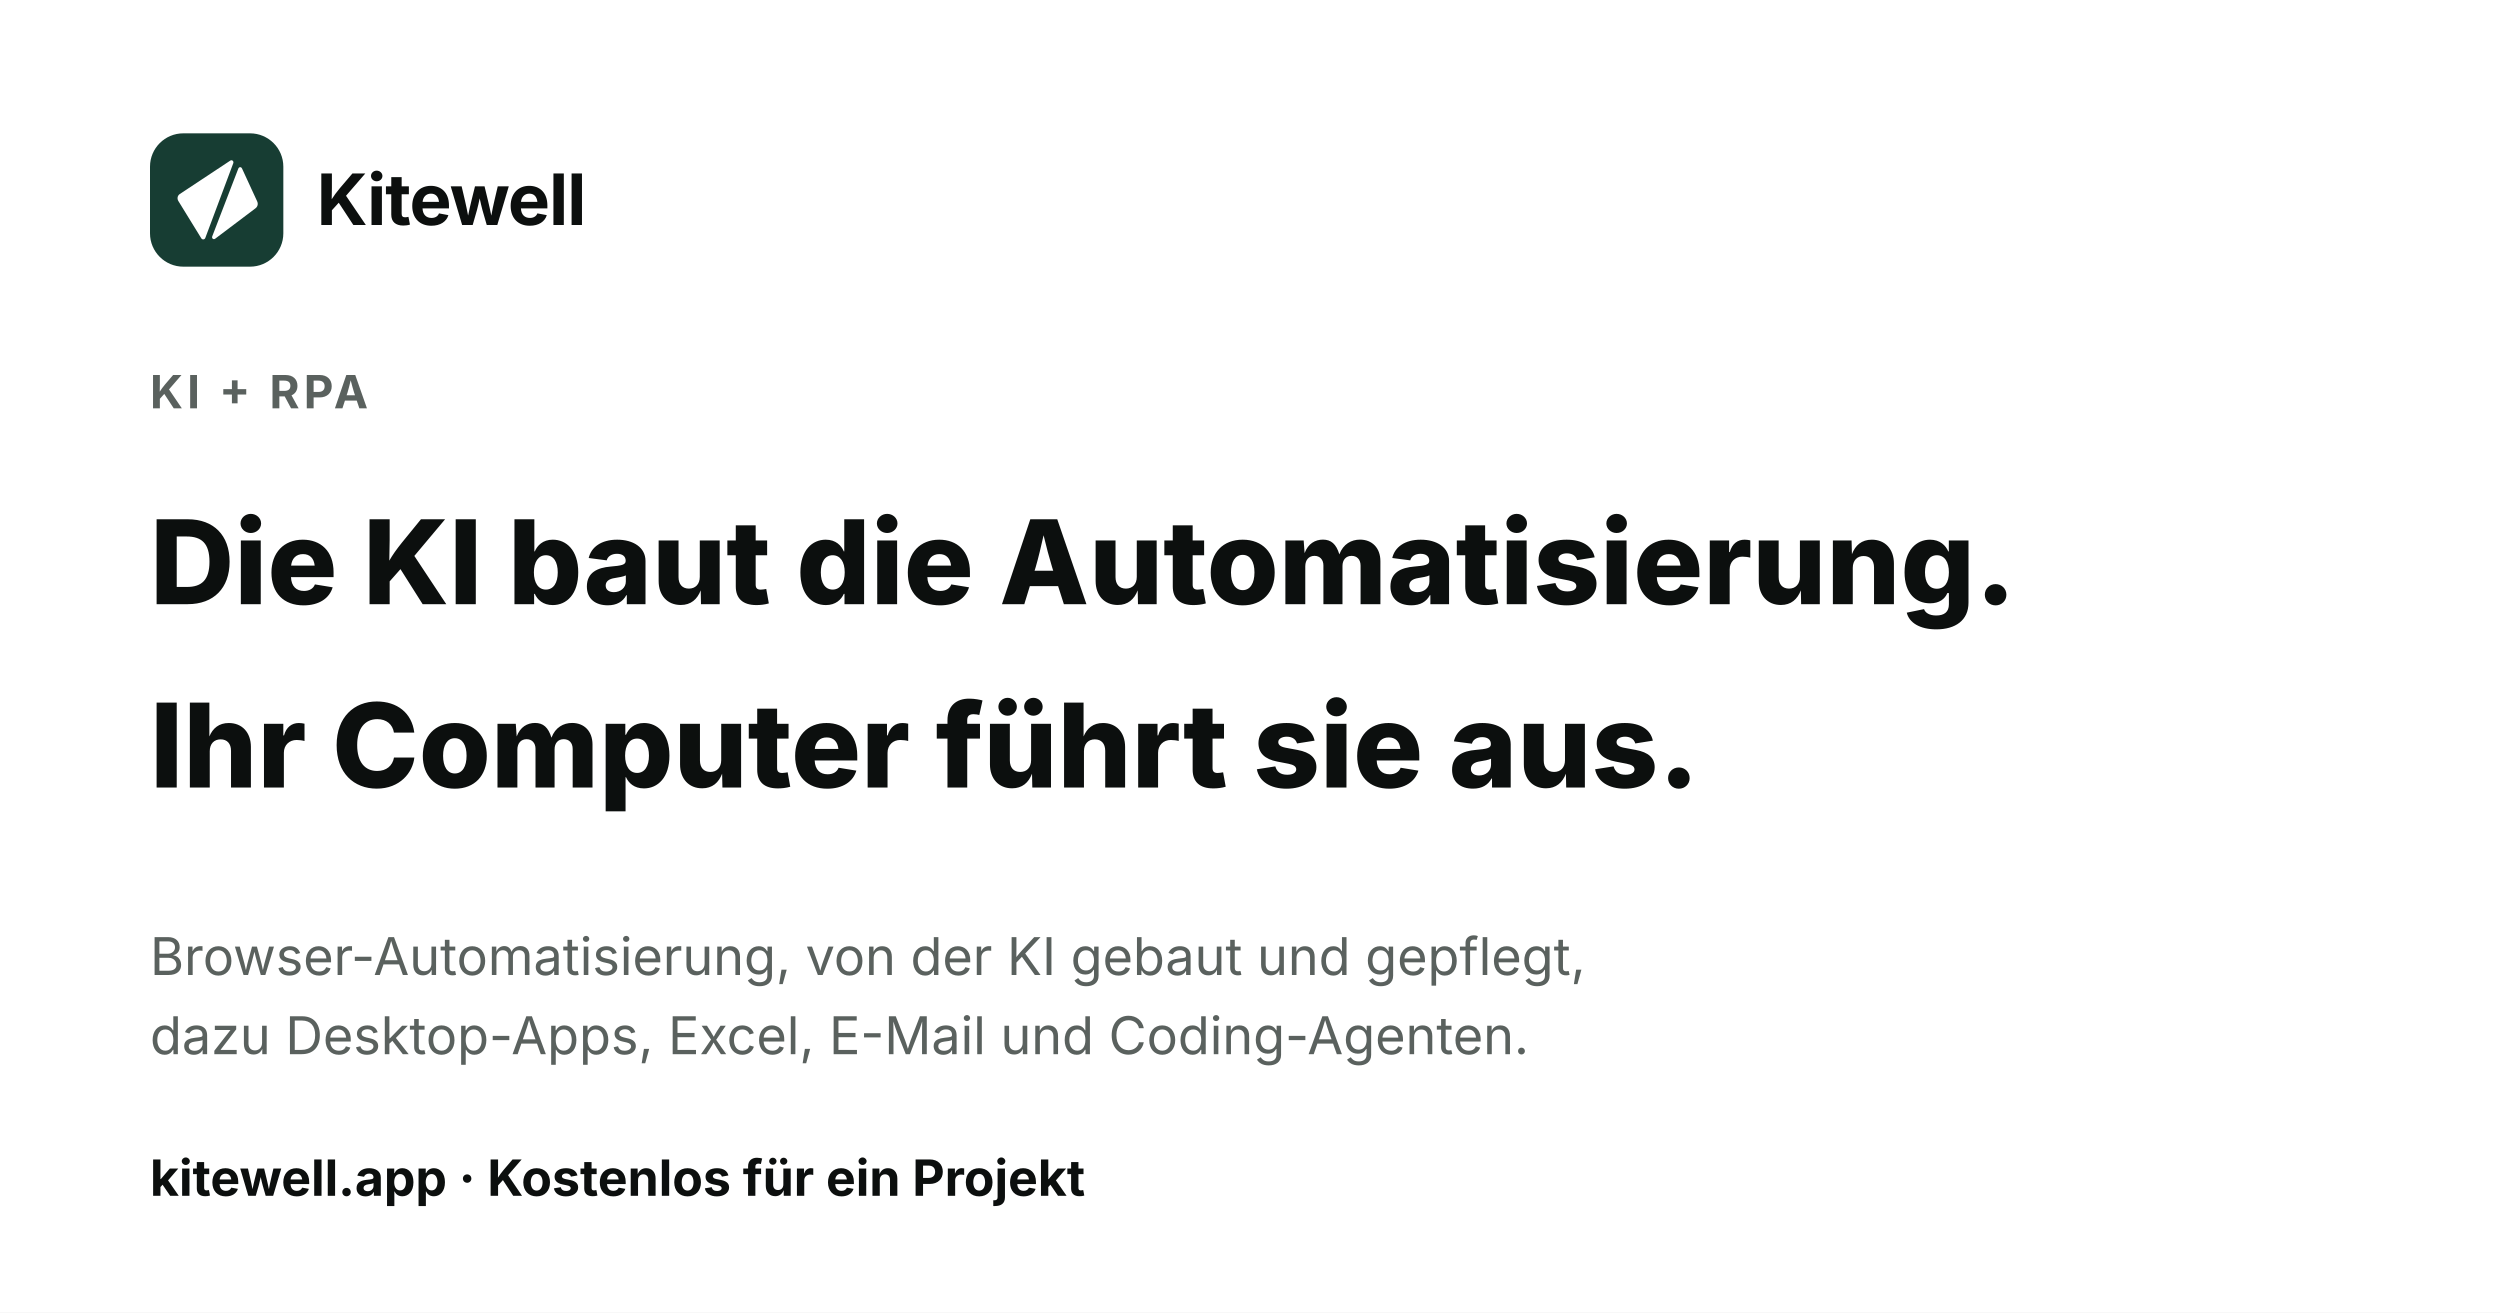
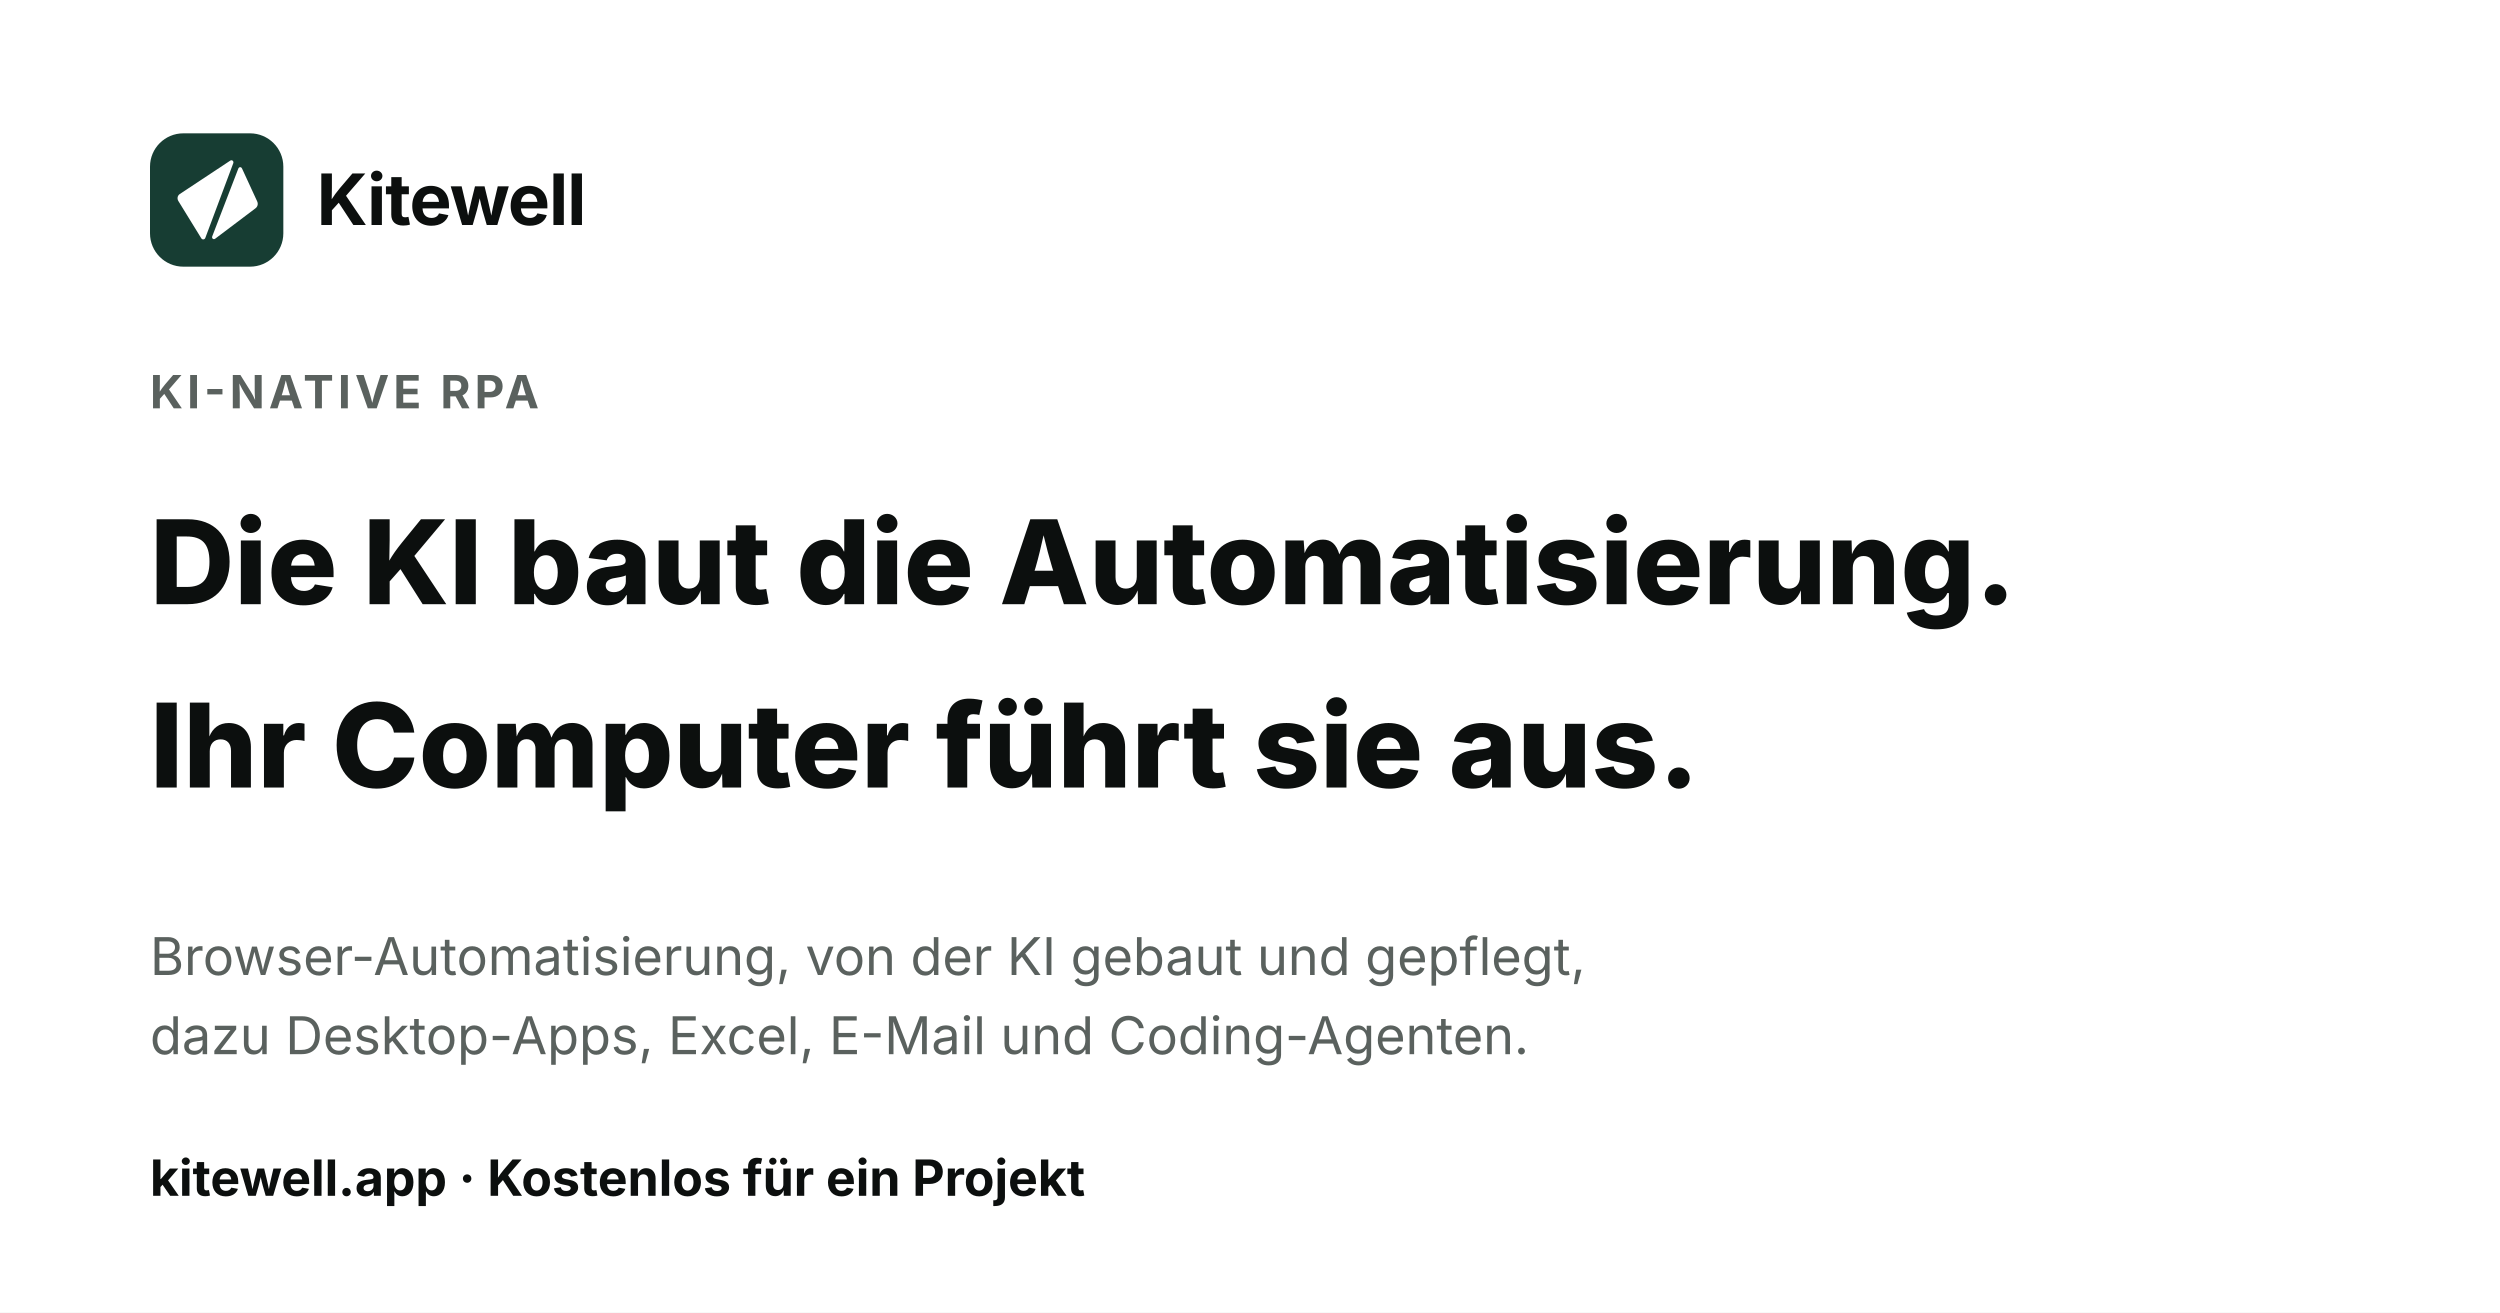
<svg xmlns="http://www.w3.org/2000/svg" width="1200" height="630" viewBox="0 0 1200 630">
  <rect width="1200" height="630" fill="#ffffff" />
  <svg x="72" y="64" width="64" height="64" viewBox="0 0 64 64">
    <rect width="64" height="64" rx="16" fill="#173d33" />
    <g transform="translate(10 10) scale(.6875)" fill="#ffffff">
      <path d="M41.5 4.5C42.7 3.7 44.1 4.9 43.6 6.3L24.1 58.4C23.7 59.7 22 59.9 21.3 58.8L5.3 32.8C4.2 31.1 4.6 28.9 6.3 27.8Z" />
      <path d="M47.1 10.1C47.6 8.8 49.1 8.7 49.7 10L60.3 33C61.1 34.7 60.6 36.7 59.1 37.8L31 59C29.8 59.9 28.4 58.8 28.9 57.4Z" />
    </g>
  </svg>
  <text x="152" y="108" fill="#0c0f0e" font-family="-apple-system, BlinkMacSystemFont, &quot;Helvetica Neue&quot;, sans-serif" font-size="34" font-weight="700" letter-spacing="-0.5">Kitewell</text>
-   <text x="72" y="196" fill="#5a615e" font-family="-apple-system, BlinkMacSystemFont, &quot;Helvetica Neue&quot;, sans-serif" font-size="22" font-weight="650" letter-spacing="2">KI + RPA</text>
+   <text x="72" y="196" fill="#5a615e" font-family="-apple-system, BlinkMacSystemFont, &quot;Helvetica Neue&quot;, sans-serif" font-size="22" font-weight="650" letter-spacing="2">KI-NATIVE RPA</text>
  <text x="72" y="290" fill="#0c0f0e" font-family="-apple-system, BlinkMacSystemFont, &quot;Helvetica Neue&quot;, sans-serif" font-size="56" font-weight="800">Die KI baut die Automatisierung.</text>
  <text x="72" y="378" fill="#0c0f0e" font-family="-apple-system, BlinkMacSystemFont, &quot;Helvetica Neue&quot;, sans-serif" font-size="56" font-weight="800">Ihr Computer führt sie aus.</text>
  <text x="72" y="468" fill="#5a615e" font-family="-apple-system, BlinkMacSystemFont, &quot;Helvetica Neue&quot;, sans-serif" font-size="25">Browser-Automatisierung, von der KI gebaut und gepflegt,</text>
  <text x="72" y="506" fill="#5a615e" font-family="-apple-system, BlinkMacSystemFont, &quot;Helvetica Neue&quot;, sans-serif" font-size="25">dazu Desktop-Apps, Excel, E-Mail und Coding-Agenten.</text>
  <text x="72" y="574" fill="#0c0f0e" font-family="-apple-system, BlinkMacSystemFont, &quot;Helvetica Neue&quot;, sans-serif" font-size="24" font-weight="650">kitewell.app · Kostenlos für ein Projekt</text>
</svg>
